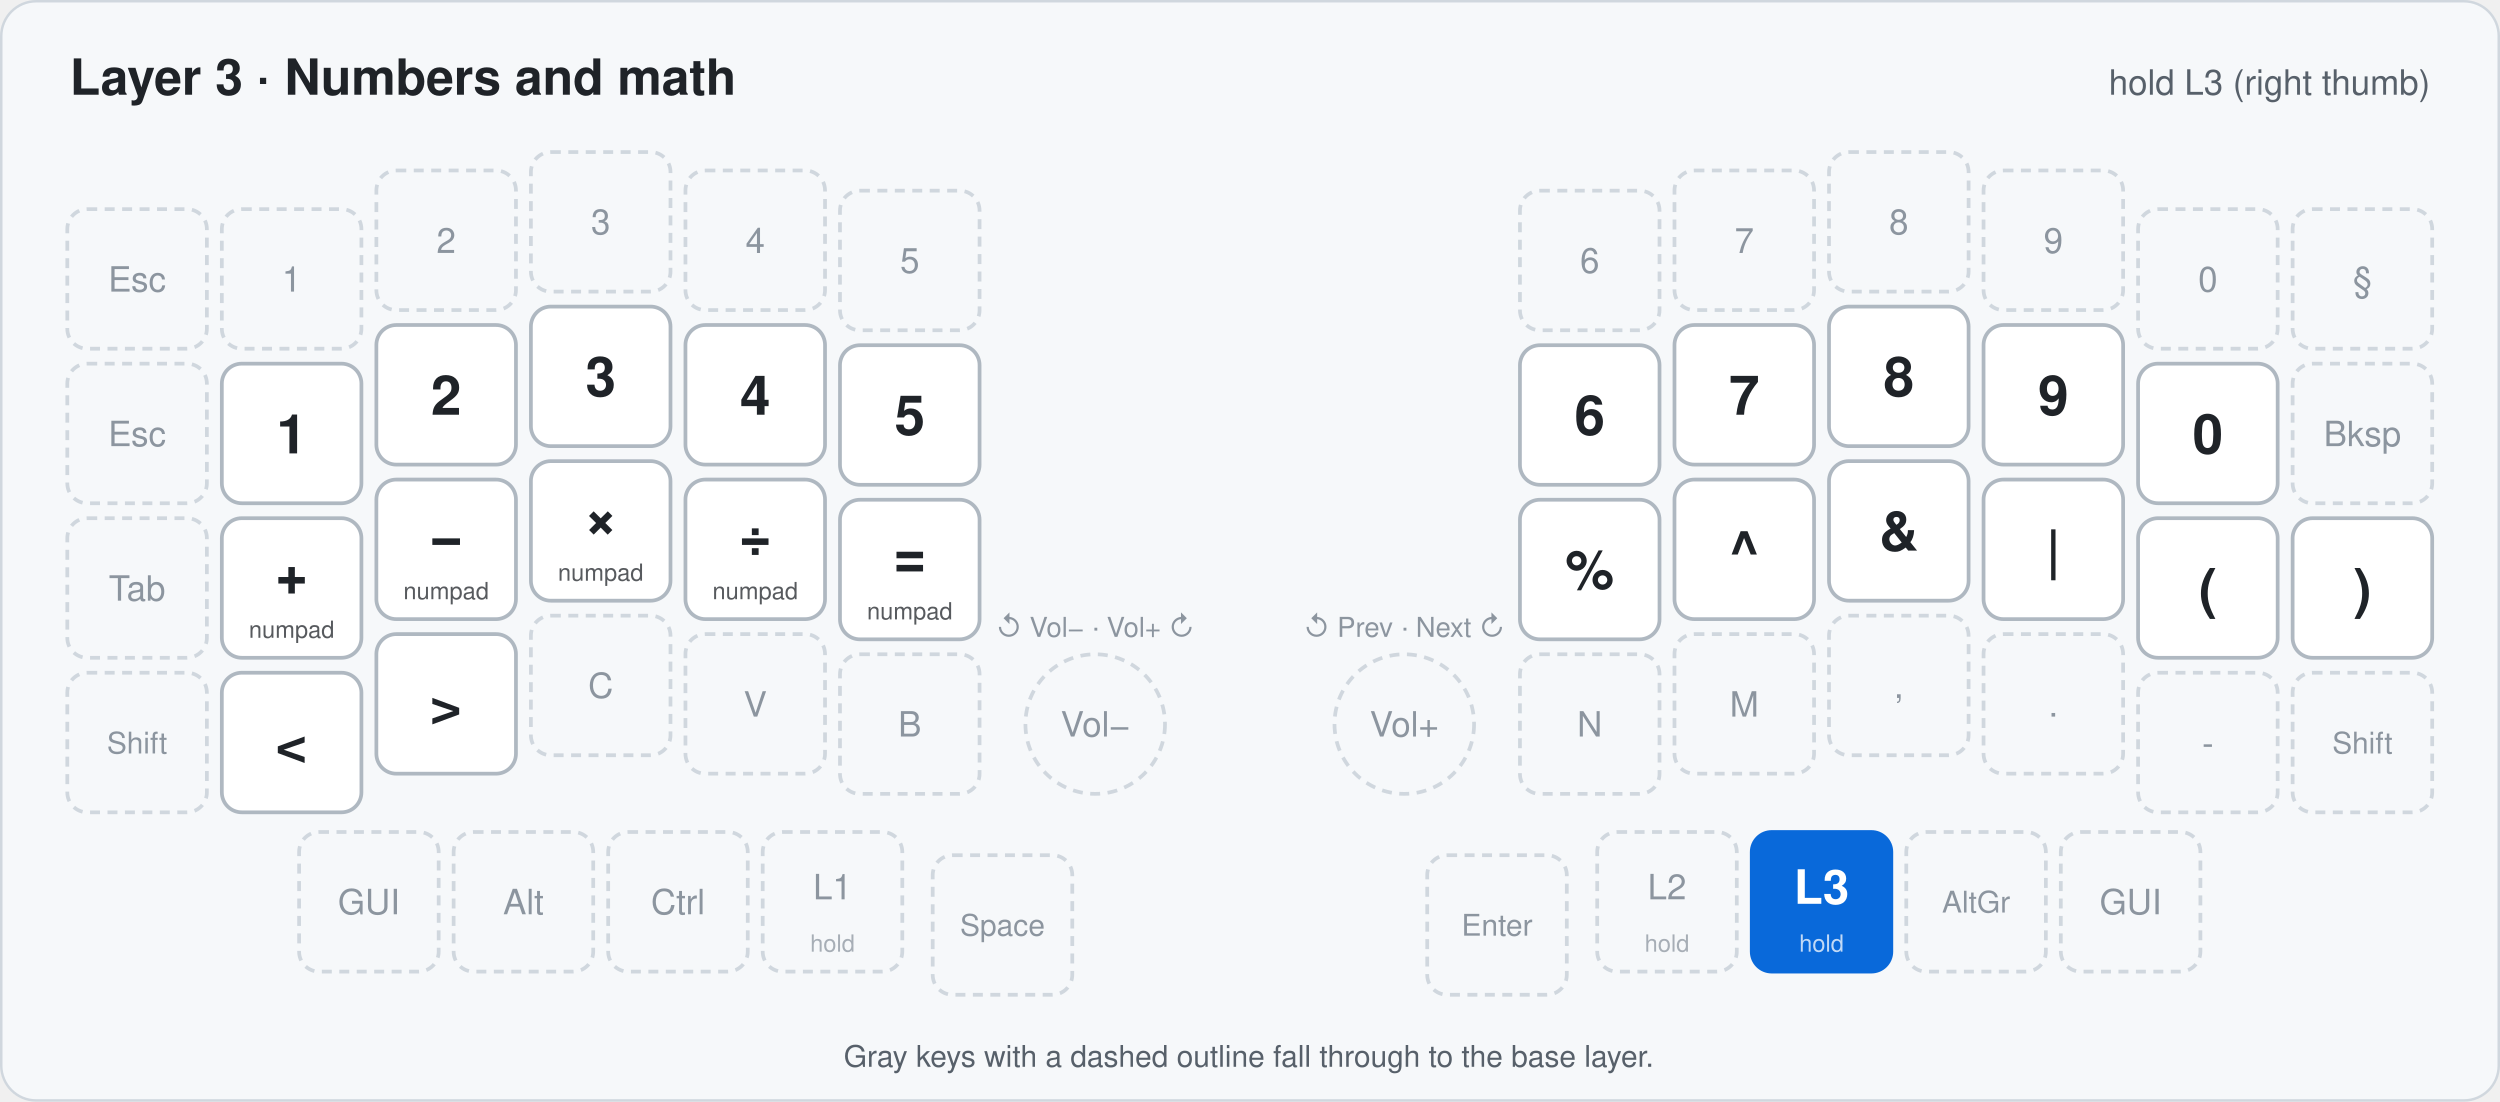
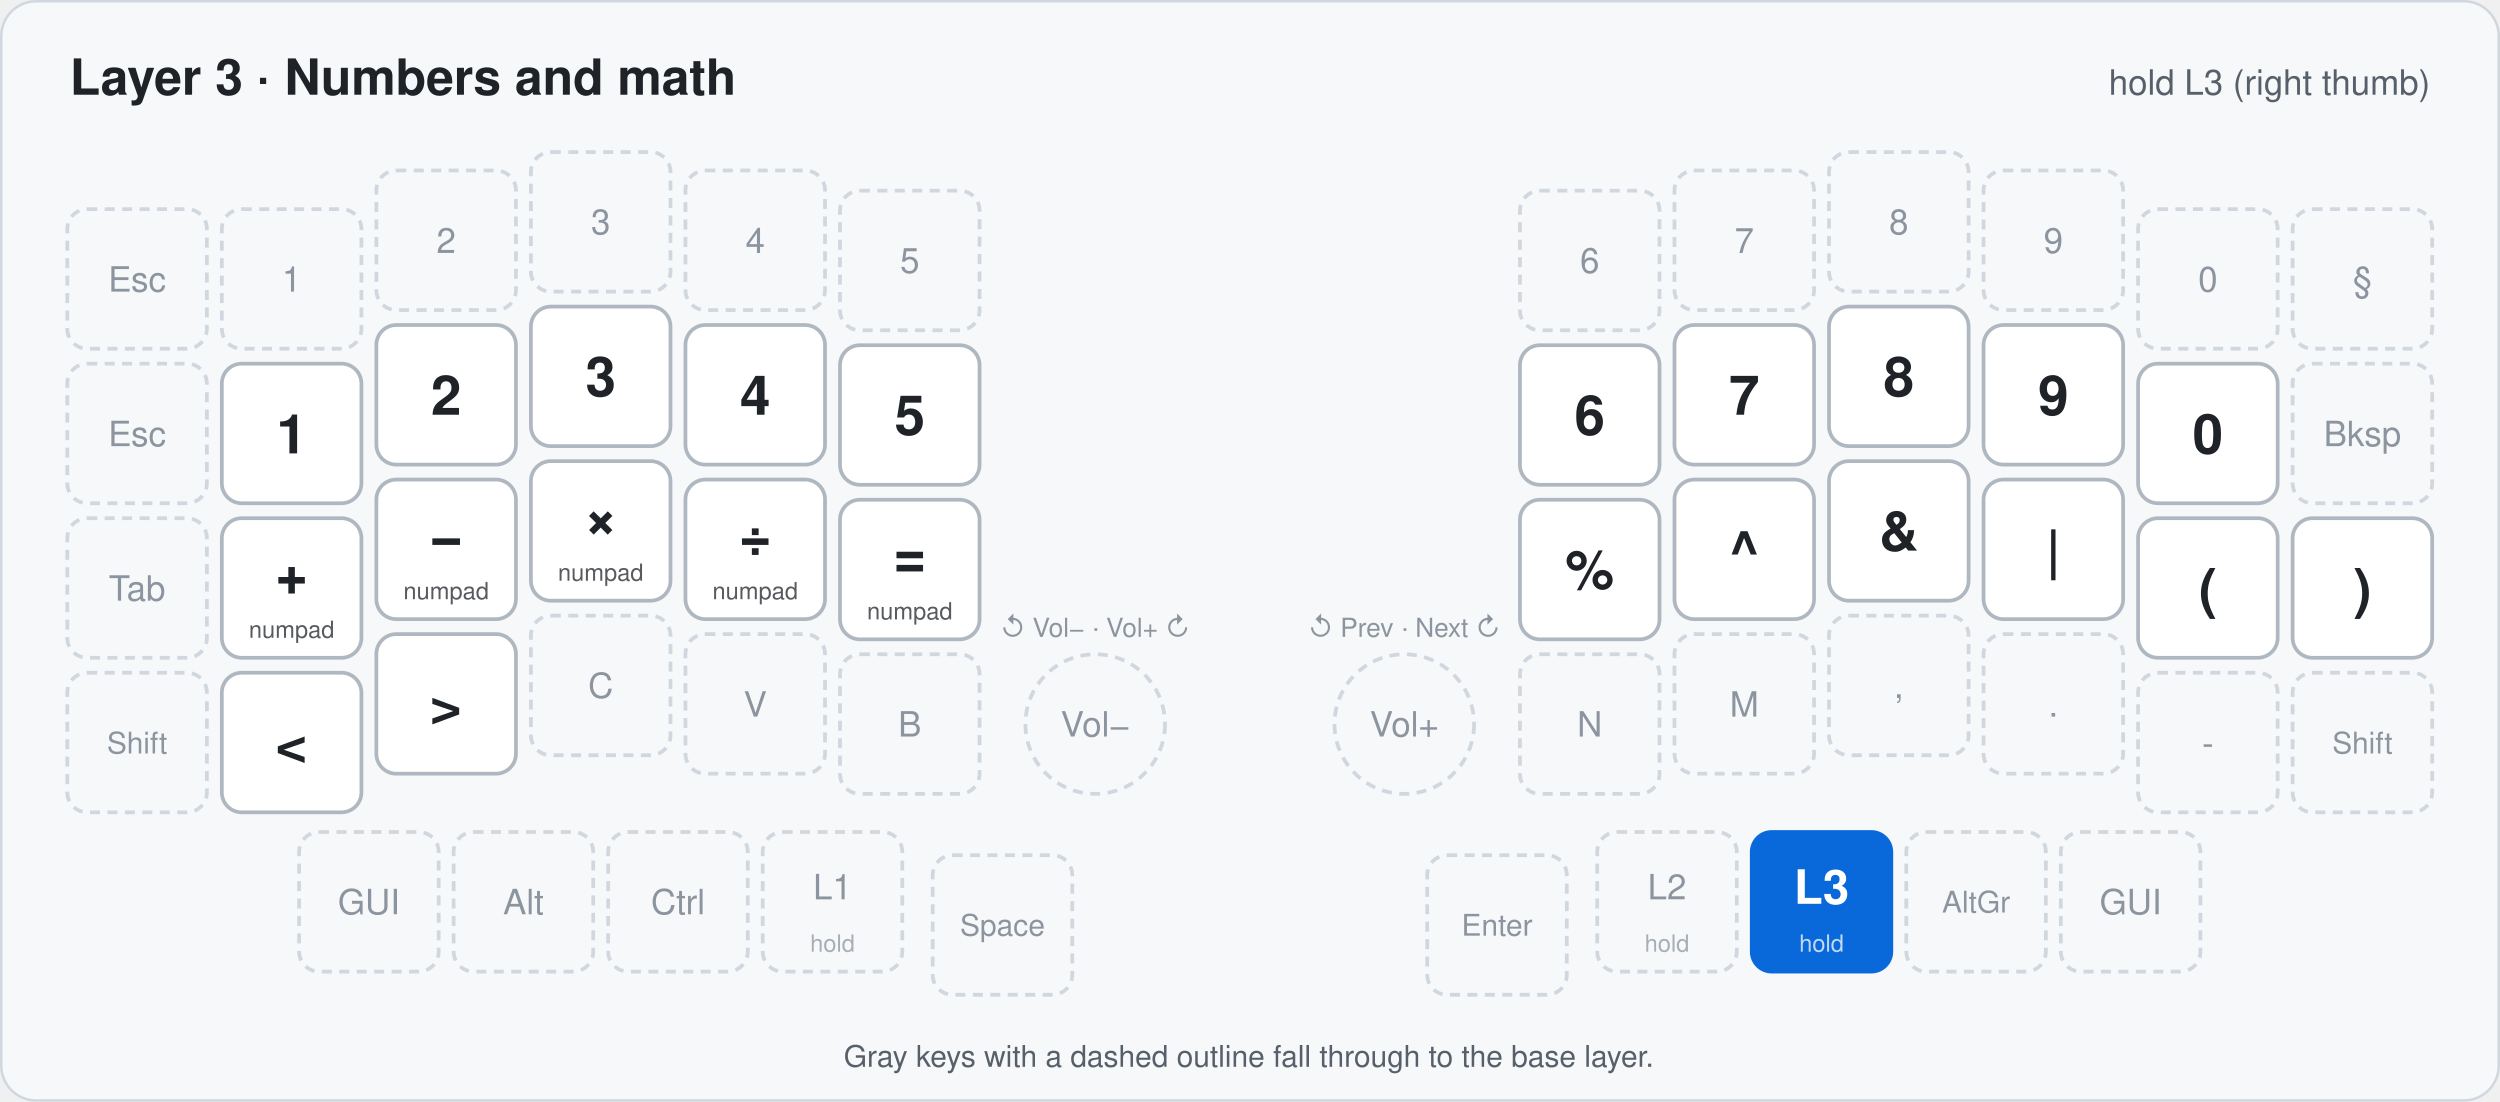
<svg xmlns="http://www.w3.org/2000/svg" viewBox="0 0 1003 442" width="1003" height="442" font-family="-apple-system, 'Segoe UI', Helvetica, Arial, sans-serif">
  <rect x="0.5" y="0.5" width="1002" height="441" rx="14" fill="#f6f8fa" stroke="#d0d7de" />
  <text x="28" y="38" font-size="20" font-weight="600" fill="#1f2328">Layer 3 · Numbers and math</text>
  <text x="975" y="38" font-size="14" fill="#57606a" text-anchor="end">hold L3 (right thumb)</text>
-   <rect x="27.0" y="83.9" width="56" height="56" rx="8" fill="none" stroke="#d0d7de" stroke-width="1.5" stroke-dasharray="4 3" />
+   <rect x="27.0" y="83.9" width="56" height="56.0" rx="8" fill="none" stroke="#d0d7de" stroke-width="1.5" stroke-dasharray="4 3" />
  <text x="55.0" y="117.0" font-size="14" font-weight="400" fill="#8c959f" text-anchor="middle">Esc</text>
-   <rect x="89.0" y="83.9" width="56" height="56" rx="8" fill="none" stroke="#d0d7de" stroke-width="1.5" stroke-dasharray="4 3" />
+   <rect x="89.0" y="83.9" width="56" height="56.0" rx="8" fill="none" stroke="#d0d7de" stroke-width="1.5" stroke-dasharray="4 3" />
  <text x="117.0" y="117.0" font-size="14" font-weight="400" fill="#8c959f" text-anchor="middle">1</text>
-   <rect x="151.0" y="68.4" width="56" height="56" rx="8" fill="none" stroke="#d0d7de" stroke-width="1.5" stroke-dasharray="4 3" />
+   <rect x="151.0" y="68.4" width="56" height="56.0" rx="8" fill="none" stroke="#d0d7de" stroke-width="1.5" stroke-dasharray="4 3" />
  <text x="179.0" y="101.5" font-size="14" font-weight="400" fill="#8c959f" text-anchor="middle">2</text>
-   <rect x="213.0" y="61.0" width="56" height="56" rx="8" fill="none" stroke="#d0d7de" stroke-width="1.5" stroke-dasharray="4 3" />
+   <rect x="213.0" y="61.0" width="56" height="56.0" rx="8" fill="none" stroke="#d0d7de" stroke-width="1.5" stroke-dasharray="4 3" />
  <text x="241.0" y="94.0" font-size="14" font-weight="400" fill="#8c959f" text-anchor="middle">3</text>
-   <rect x="275.0" y="68.4" width="56" height="56" rx="8" fill="none" stroke="#d0d7de" stroke-width="1.5" stroke-dasharray="4 3" />
+   <rect x="275.0" y="68.4" width="56" height="56.0" rx="8" fill="none" stroke="#d0d7de" stroke-width="1.5" stroke-dasharray="4 3" />
  <text x="303.0" y="101.5" font-size="14" font-weight="400" fill="#8c959f" text-anchor="middle">4</text>
-   <rect x="337.0" y="76.5" width="56" height="56" rx="8" fill="none" stroke="#d0d7de" stroke-width="1.5" stroke-dasharray="4 3" />
+   <rect x="337.0" y="76.5" width="56" height="56.0" rx="8" fill="none" stroke="#d0d7de" stroke-width="1.5" stroke-dasharray="4 3" />
  <text x="365.0" y="109.5" font-size="14" font-weight="400" fill="#8c959f" text-anchor="middle">5</text>
-   <rect x="27.0" y="145.9" width="56" height="56" rx="8" fill="none" stroke="#d0d7de" stroke-width="1.5" stroke-dasharray="4 3" />
+   <rect x="27.0" y="145.9" width="56" height="56.0" rx="8" fill="none" stroke="#d0d7de" stroke-width="1.5" stroke-dasharray="4 3" />
  <text x="55.0" y="179.0" font-size="14" font-weight="400" fill="#8c959f" text-anchor="middle">Esc</text>
-   <rect x="89.0" y="145.9" width="56" height="56" rx="8" fill="#ffffff" stroke="#afb8c1" stroke-width="1.5" />
+   <rect x="89.0" y="145.9" width="56" height="56.0" rx="8" fill="#ffffff" stroke="#afb8c1" stroke-width="1.5" />
  <text x="117.0" y="181.9" font-size="22" font-weight="600" fill="#1f2328" text-anchor="middle">1</text>
-   <rect x="151.0" y="130.4" width="56" height="56" rx="8" fill="#ffffff" stroke="#afb8c1" stroke-width="1.5" />
+   <rect x="151.0" y="130.4" width="56" height="56.0" rx="8" fill="#ffffff" stroke="#afb8c1" stroke-width="1.5" />
  <text x="179.0" y="166.4" font-size="22" font-weight="600" fill="#1f2328" text-anchor="middle">2</text>
-   <rect x="213.0" y="123.0" width="56" height="56" rx="8" fill="#ffffff" stroke="#afb8c1" stroke-width="1.5" />
+   <rect x="213.0" y="123.0" width="56" height="56.0" rx="8" fill="#ffffff" stroke="#afb8c1" stroke-width="1.5" />
  <text x="241.0" y="158.9" font-size="22" font-weight="600" fill="#1f2328" text-anchor="middle">3</text>
-   <rect x="275.0" y="130.4" width="56" height="56" rx="8" fill="#ffffff" stroke="#afb8c1" stroke-width="1.5" />
+   <rect x="275.0" y="130.4" width="56" height="56.0" rx="8" fill="#ffffff" stroke="#afb8c1" stroke-width="1.5" />
  <text x="303.0" y="166.4" font-size="22" font-weight="600" fill="#1f2328" text-anchor="middle">4</text>
-   <rect x="337.0" y="138.5" width="56" height="56" rx="8" fill="#ffffff" stroke="#afb8c1" stroke-width="1.5" />
+   <rect x="337.0" y="138.5" width="56" height="56.0" rx="8" fill="#ffffff" stroke="#afb8c1" stroke-width="1.5" />
  <text x="365.0" y="174.4" font-size="22" font-weight="600" fill="#1f2328" text-anchor="middle">5</text>
-   <rect x="27.0" y="207.9" width="56" height="56" rx="8" fill="none" stroke="#d0d7de" stroke-width="1.5" stroke-dasharray="4 3" />
+   <rect x="27.0" y="207.9" width="56" height="56.0" rx="8" fill="none" stroke="#d0d7de" stroke-width="1.5" stroke-dasharray="4 3" />
  <text x="55.0" y="241.0" font-size="14" font-weight="400" fill="#8c959f" text-anchor="middle">Tab</text>
-   <rect x="89.0" y="207.9" width="56" height="56" rx="8" fill="#ffffff" stroke="#afb8c1" stroke-width="1.5" />
+   <rect x="89.0" y="207.9" width="56" height="56.0" rx="8" fill="#ffffff" stroke="#afb8c1" stroke-width="1.5" />
  <text x="117.0" y="237.9" font-size="22" font-weight="600" fill="#1f2328" text-anchor="middle">+</text>
  <text x="117.0" y="255.9" font-size="9.5" fill="#1f2328" opacity="0.75" text-anchor="middle">numpad</text>
-   <rect x="151.0" y="192.4" width="56" height="56" rx="8" fill="#ffffff" stroke="#afb8c1" stroke-width="1.5" />
+   <rect x="151.0" y="192.4" width="56" height="56.0" rx="8" fill="#ffffff" stroke="#afb8c1" stroke-width="1.5" />
  <text x="179.0" y="222.4" font-size="22" font-weight="600" fill="#1f2328" text-anchor="middle">−</text>
  <text x="179.0" y="240.4" font-size="9.5" fill="#1f2328" opacity="0.75" text-anchor="middle">numpad</text>
-   <rect x="213.0" y="185.0" width="56" height="56" rx="8" fill="#ffffff" stroke="#afb8c1" stroke-width="1.5" />
+   <rect x="213.0" y="185.0" width="56" height="56.0" rx="8" fill="#ffffff" stroke="#afb8c1" stroke-width="1.5" />
  <text x="241.0" y="214.9" font-size="22" font-weight="600" fill="#1f2328" text-anchor="middle">×</text>
  <text x="241.0" y="233.0" font-size="9.5" fill="#1f2328" opacity="0.75" text-anchor="middle">numpad</text>
-   <rect x="275.0" y="192.4" width="56" height="56" rx="8" fill="#ffffff" stroke="#afb8c1" stroke-width="1.5" />
+   <rect x="275.0" y="192.4" width="56" height="56.0" rx="8" fill="#ffffff" stroke="#afb8c1" stroke-width="1.5" />
  <text x="303.0" y="222.4" font-size="22" font-weight="600" fill="#1f2328" text-anchor="middle">÷</text>
  <text x="303.0" y="240.4" font-size="9.5" fill="#1f2328" opacity="0.75" text-anchor="middle">numpad</text>
-   <rect x="337.0" y="200.5" width="56" height="56" rx="8" fill="#ffffff" stroke="#afb8c1" stroke-width="1.5" />
+   <rect x="337.0" y="200.5" width="56" height="56.0" rx="8" fill="#ffffff" stroke="#afb8c1" stroke-width="1.5" />
  <text x="365.0" y="230.4" font-size="22" font-weight="600" fill="#1f2328" text-anchor="middle">=</text>
  <text x="365.0" y="248.5" font-size="9.5" fill="#1f2328" opacity="0.75" text-anchor="middle">numpad</text>
-   <rect x="27.0" y="269.9" width="56" height="56" rx="8" fill="none" stroke="#d0d7de" stroke-width="1.5" stroke-dasharray="4 3" />
+   <rect x="27.0" y="269.9" width="56" height="56.0" rx="8" fill="none" stroke="#d0d7de" stroke-width="1.5" stroke-dasharray="4 3" />
  <text x="55.0" y="302.3" font-size="12" font-weight="400" fill="#8c959f" text-anchor="middle">Shift</text>
-   <rect x="89.0" y="269.9" width="56" height="56" rx="8" fill="#ffffff" stroke="#afb8c1" stroke-width="1.5" />
+   <rect x="89.0" y="269.9" width="56" height="56.0" rx="8" fill="#ffffff" stroke="#afb8c1" stroke-width="1.5" />
  <text x="117.0" y="305.9" font-size="22" font-weight="600" fill="#1f2328" text-anchor="middle">&lt;</text>
-   <rect x="151.0" y="254.4" width="56" height="56" rx="8" fill="#ffffff" stroke="#afb8c1" stroke-width="1.5" />
+   <rect x="151.0" y="254.4" width="56" height="56.0" rx="8" fill="#ffffff" stroke="#afb8c1" stroke-width="1.5" />
  <text x="179.0" y="290.4" font-size="22" font-weight="600" fill="#1f2328" text-anchor="middle">&gt;</text>
-   <rect x="213.0" y="247.0" width="56" height="56" rx="8" fill="none" stroke="#d0d7de" stroke-width="1.5" stroke-dasharray="4 3" />
+   <rect x="213.0" y="247.0" width="56" height="56.0" rx="8" fill="none" stroke="#d0d7de" stroke-width="1.5" stroke-dasharray="4 3" />
  <text x="241.0" y="280.0" font-size="14" font-weight="400" fill="#8c959f" text-anchor="middle">C</text>
-   <rect x="275.0" y="254.4" width="56" height="56" rx="8" fill="none" stroke="#d0d7de" stroke-width="1.5" stroke-dasharray="4 3" />
+   <rect x="275.0" y="254.4" width="56" height="56.0" rx="8" fill="none" stroke="#d0d7de" stroke-width="1.5" stroke-dasharray="4 3" />
  <text x="303.0" y="287.5" font-size="14" font-weight="400" fill="#8c959f" text-anchor="middle">V</text>
-   <rect x="337.0" y="262.5" width="56" height="56" rx="8" fill="none" stroke="#d0d7de" stroke-width="1.5" stroke-dasharray="4 3" />
+   <rect x="337.0" y="262.5" width="56" height="56.0" rx="8" fill="none" stroke="#d0d7de" stroke-width="1.5" stroke-dasharray="4 3" />
  <text x="365.0" y="295.5" font-size="14" font-weight="400" fill="#8c959f" text-anchor="middle">B</text>
-   <rect x="120.0" y="333.8" width="56" height="56" rx="8" fill="none" stroke="#d0d7de" stroke-width="1.5" stroke-dasharray="4 3" />
+   <rect x="120.0" y="333.8" width="56" height="56.0" rx="8" fill="none" stroke="#d0d7de" stroke-width="1.5" stroke-dasharray="4 3" />
  <text x="148.0" y="366.8" font-size="14" font-weight="400" fill="#8c959f" text-anchor="middle">GUI</text>
-   <rect x="182.0" y="333.8" width="56" height="56" rx="8" fill="none" stroke="#d0d7de" stroke-width="1.5" stroke-dasharray="4 3" />
+   <rect x="182.0" y="333.8" width="56" height="56.0" rx="8" fill="none" stroke="#d0d7de" stroke-width="1.5" stroke-dasharray="4 3" />
  <text x="210.0" y="366.8" font-size="14" font-weight="400" fill="#8c959f" text-anchor="middle">Alt</text>
-   <rect x="244.0" y="333.8" width="56" height="56" rx="8" fill="none" stroke="#d0d7de" stroke-width="1.5" stroke-dasharray="4 3" />
+   <rect x="244.0" y="333.8" width="56" height="56.0" rx="8" fill="none" stroke="#d0d7de" stroke-width="1.5" stroke-dasharray="4 3" />
  <text x="272.0" y="366.8" font-size="14" font-weight="400" fill="#8c959f" text-anchor="middle">Ctrl</text>
-   <rect x="306.0" y="333.8" width="56" height="56" rx="8" fill="none" stroke="#d0d7de" stroke-width="1.5" stroke-dasharray="4 3" />
+   <rect x="306.0" y="333.8" width="56" height="56.0" rx="8" fill="none" stroke="#d0d7de" stroke-width="1.5" stroke-dasharray="4 3" />
  <text x="334.0" y="360.8" font-size="14" font-weight="400" fill="#8c959f" text-anchor="middle">L1</text>
  <text x="334.0" y="381.8" font-size="9.5" fill="#8c959f" opacity="0.75" text-anchor="middle">hold</text>
-   <rect x="374.2" y="343.1" width="56" height="56" rx="8" fill="none" stroke="#d0d7de" stroke-width="1.5" stroke-dasharray="4 3" />
+   <rect x="374.2" y="343.1" width="56" height="56.0" rx="8" fill="none" stroke="#d0d7de" stroke-width="1.5" stroke-dasharray="4 3" />
  <text x="402.2" y="375.4" font-size="12" font-weight="400" fill="#8c959f" text-anchor="middle">Space</text>
  <circle cx="439.4" cy="290.5" r="28.0" fill="none" stroke="#d0d7de" stroke-width="1.5" stroke-dasharray="4 3" />
  <text x="439.4" y="295.5" font-size="14" font-weight="400" fill="#8c959f" text-anchor="middle">Vol−</text>
-   <rect x="919.8" y="83.9" width="56" height="56" rx="8" fill="none" stroke="#d0d7de" stroke-width="1.5" stroke-dasharray="4 3" />
+   <rect x="919.8" y="83.9" width="56" height="56.0" rx="8" fill="none" stroke="#d0d7de" stroke-width="1.5" stroke-dasharray="4 3" />
  <text x="947.8" y="117.0" font-size="14" font-weight="400" fill="#8c959f" text-anchor="middle">§</text>
-   <rect x="857.8" y="83.9" width="56" height="56" rx="8" fill="none" stroke="#d0d7de" stroke-width="1.5" stroke-dasharray="4 3" />
+   <rect x="857.8" y="83.9" width="56" height="56.0" rx="8" fill="none" stroke="#d0d7de" stroke-width="1.5" stroke-dasharray="4 3" />
  <text x="885.8" y="117.0" font-size="14" font-weight="400" fill="#8c959f" text-anchor="middle">0</text>
-   <rect x="795.8" y="68.4" width="56" height="56" rx="8" fill="none" stroke="#d0d7de" stroke-width="1.5" stroke-dasharray="4 3" />
+   <rect x="795.8" y="68.4" width="56" height="56.0" rx="8" fill="none" stroke="#d0d7de" stroke-width="1.5" stroke-dasharray="4 3" />
  <text x="823.8" y="101.5" font-size="14" font-weight="400" fill="#8c959f" text-anchor="middle">9</text>
-   <rect x="733.8" y="61.0" width="56" height="56" rx="8" fill="none" stroke="#d0d7de" stroke-width="1.5" stroke-dasharray="4 3" />
+   <rect x="733.8" y="61.0" width="56" height="56.0" rx="8" fill="none" stroke="#d0d7de" stroke-width="1.5" stroke-dasharray="4 3" />
  <text x="761.8" y="94.0" font-size="14" font-weight="400" fill="#8c959f" text-anchor="middle">8</text>
-   <rect x="671.8" y="68.4" width="56" height="56" rx="8" fill="none" stroke="#d0d7de" stroke-width="1.5" stroke-dasharray="4 3" />
+   <rect x="671.8" y="68.4" width="56" height="56.0" rx="8" fill="none" stroke="#d0d7de" stroke-width="1.5" stroke-dasharray="4 3" />
  <text x="699.8" y="101.5" font-size="14" font-weight="400" fill="#8c959f" text-anchor="middle">7</text>
-   <rect x="609.8" y="76.5" width="56" height="56" rx="8" fill="none" stroke="#d0d7de" stroke-width="1.5" stroke-dasharray="4 3" />
+   <rect x="609.8" y="76.5" width="56" height="56.0" rx="8" fill="none" stroke="#d0d7de" stroke-width="1.5" stroke-dasharray="4 3" />
  <text x="637.8" y="109.5" font-size="14" font-weight="400" fill="#8c959f" text-anchor="middle">6</text>
-   <rect x="919.8" y="145.9" width="56" height="56" rx="8" fill="none" stroke="#d0d7de" stroke-width="1.5" stroke-dasharray="4 3" />
+   <rect x="919.8" y="145.9" width="56" height="56.0" rx="8" fill="none" stroke="#d0d7de" stroke-width="1.5" stroke-dasharray="4 3" />
  <text x="947.8" y="179.0" font-size="14" font-weight="400" fill="#8c959f" text-anchor="middle">Bksp</text>
-   <rect x="857.8" y="145.9" width="56" height="56" rx="8" fill="#ffffff" stroke="#afb8c1" stroke-width="1.5" />
+   <rect x="857.8" y="145.9" width="56" height="56.0" rx="8" fill="#ffffff" stroke="#afb8c1" stroke-width="1.5" />
  <text x="885.8" y="181.9" font-size="22" font-weight="600" fill="#1f2328" text-anchor="middle">0</text>
-   <rect x="795.8" y="130.4" width="56" height="56" rx="8" fill="#ffffff" stroke="#afb8c1" stroke-width="1.5" />
+   <rect x="795.8" y="130.4" width="56" height="56.0" rx="8" fill="#ffffff" stroke="#afb8c1" stroke-width="1.5" />
  <text x="823.8" y="166.4" font-size="22" font-weight="600" fill="#1f2328" text-anchor="middle">9</text>
-   <rect x="733.8" y="123.0" width="56" height="56" rx="8" fill="#ffffff" stroke="#afb8c1" stroke-width="1.5" />
+   <rect x="733.8" y="123.0" width="56" height="56.0" rx="8" fill="#ffffff" stroke="#afb8c1" stroke-width="1.5" />
  <text x="761.8" y="158.9" font-size="22" font-weight="600" fill="#1f2328" text-anchor="middle">8</text>
-   <rect x="671.8" y="130.4" width="56" height="56" rx="8" fill="#ffffff" stroke="#afb8c1" stroke-width="1.5" />
+   <rect x="671.8" y="130.4" width="56" height="56.0" rx="8" fill="#ffffff" stroke="#afb8c1" stroke-width="1.5" />
  <text x="699.8" y="166.4" font-size="22" font-weight="600" fill="#1f2328" text-anchor="middle">7</text>
-   <rect x="609.8" y="138.5" width="56" height="56" rx="8" fill="#ffffff" stroke="#afb8c1" stroke-width="1.5" />
+   <rect x="609.8" y="138.5" width="56" height="56.0" rx="8" fill="#ffffff" stroke="#afb8c1" stroke-width="1.5" />
  <text x="637.8" y="174.4" font-size="22" font-weight="600" fill="#1f2328" text-anchor="middle">6</text>
-   <rect x="919.8" y="207.9" width="56" height="56" rx="8" fill="#ffffff" stroke="#afb8c1" stroke-width="1.5" />
+   <rect x="919.8" y="207.9" width="56" height="56.0" rx="8" fill="#ffffff" stroke="#afb8c1" stroke-width="1.5" />
  <text x="947.8" y="243.9" font-size="22" font-weight="600" fill="#1f2328" text-anchor="middle">)</text>
-   <rect x="857.8" y="207.9" width="56" height="56" rx="8" fill="#ffffff" stroke="#afb8c1" stroke-width="1.5" />
+   <rect x="857.8" y="207.9" width="56" height="56.0" rx="8" fill="#ffffff" stroke="#afb8c1" stroke-width="1.5" />
  <text x="885.8" y="243.9" font-size="22" font-weight="600" fill="#1f2328" text-anchor="middle">(</text>
-   <rect x="795.8" y="192.4" width="56" height="56" rx="8" fill="#ffffff" stroke="#afb8c1" stroke-width="1.5" />
+   <rect x="795.8" y="192.4" width="56" height="56.0" rx="8" fill="#ffffff" stroke="#afb8c1" stroke-width="1.5" />
  <text x="823.8" y="228.4" font-size="22" font-weight="600" fill="#1f2328" text-anchor="middle">|</text>
-   <rect x="733.8" y="185.0" width="56" height="56" rx="8" fill="#ffffff" stroke="#afb8c1" stroke-width="1.5" />
+   <rect x="733.8" y="185.0" width="56" height="56.0" rx="8" fill="#ffffff" stroke="#afb8c1" stroke-width="1.5" />
  <text x="761.8" y="220.9" font-size="22" font-weight="600" fill="#1f2328" text-anchor="middle">&amp;</text>
-   <rect x="671.8" y="192.4" width="56" height="56" rx="8" fill="#ffffff" stroke="#afb8c1" stroke-width="1.5" />
+   <rect x="671.8" y="192.4" width="56" height="56.0" rx="8" fill="#ffffff" stroke="#afb8c1" stroke-width="1.5" />
  <text x="699.8" y="228.4" font-size="22" font-weight="600" fill="#1f2328" text-anchor="middle">^</text>
-   <rect x="609.8" y="200.5" width="56" height="56" rx="8" fill="#ffffff" stroke="#afb8c1" stroke-width="1.5" />
+   <rect x="609.8" y="200.5" width="56" height="56.0" rx="8" fill="#ffffff" stroke="#afb8c1" stroke-width="1.5" />
  <text x="637.8" y="236.4" font-size="22" font-weight="600" fill="#1f2328" text-anchor="middle">%</text>
-   <rect x="919.8" y="269.9" width="56" height="56" rx="8" fill="none" stroke="#d0d7de" stroke-width="1.5" stroke-dasharray="4 3" />
+   <rect x="919.8" y="269.9" width="56" height="56.0" rx="8" fill="none" stroke="#d0d7de" stroke-width="1.5" stroke-dasharray="4 3" />
  <text x="947.8" y="302.3" font-size="12" font-weight="400" fill="#8c959f" text-anchor="middle">Shift</text>
-   <rect x="857.8" y="269.9" width="56" height="56" rx="8" fill="none" stroke="#d0d7de" stroke-width="1.5" stroke-dasharray="4 3" />
+   <rect x="857.8" y="269.9" width="56" height="56.0" rx="8" fill="none" stroke="#d0d7de" stroke-width="1.5" stroke-dasharray="4 3" />
  <text x="885.8" y="303.0" font-size="14" font-weight="400" fill="#8c959f" text-anchor="middle">-</text>
-   <rect x="795.8" y="254.4" width="56" height="56" rx="8" fill="none" stroke="#d0d7de" stroke-width="1.5" stroke-dasharray="4 3" />
+   <rect x="795.8" y="254.4" width="56" height="56.0" rx="8" fill="none" stroke="#d0d7de" stroke-width="1.5" stroke-dasharray="4 3" />
  <text x="823.8" y="287.5" font-size="14" font-weight="400" fill="#8c959f" text-anchor="middle">.</text>
-   <rect x="733.8" y="247.0" width="56" height="56" rx="8" fill="none" stroke="#d0d7de" stroke-width="1.5" stroke-dasharray="4 3" />
+   <rect x="733.8" y="247.0" width="56" height="56.0" rx="8" fill="none" stroke="#d0d7de" stroke-width="1.5" stroke-dasharray="4 3" />
  <text x="761.8" y="280.0" font-size="14" font-weight="400" fill="#8c959f" text-anchor="middle">,</text>
-   <rect x="671.8" y="254.4" width="56" height="56" rx="8" fill="none" stroke="#d0d7de" stroke-width="1.5" stroke-dasharray="4 3" />
+   <rect x="671.8" y="254.4" width="56" height="56.0" rx="8" fill="none" stroke="#d0d7de" stroke-width="1.5" stroke-dasharray="4 3" />
  <text x="699.8" y="287.5" font-size="14" font-weight="400" fill="#8c959f" text-anchor="middle">M</text>
-   <rect x="609.8" y="262.5" width="56" height="56" rx="8" fill="none" stroke="#d0d7de" stroke-width="1.5" stroke-dasharray="4 3" />
+   <rect x="609.8" y="262.5" width="56" height="56.0" rx="8" fill="none" stroke="#d0d7de" stroke-width="1.5" stroke-dasharray="4 3" />
  <text x="637.8" y="295.5" font-size="14" font-weight="400" fill="#8c959f" text-anchor="middle">N</text>
-   <rect x="826.8" y="333.8" width="56" height="56" rx="8" fill="none" stroke="#d0d7de" stroke-width="1.5" stroke-dasharray="4 3" />
+   <rect x="826.8" y="333.8" width="56" height="56.0" rx="8" fill="none" stroke="#d0d7de" stroke-width="1.5" stroke-dasharray="4 3" />
  <text x="854.8" y="366.8" font-size="14" font-weight="400" fill="#8c959f" text-anchor="middle">GUI</text>
-   <rect x="764.8" y="333.8" width="56" height="56" rx="8" fill="none" stroke="#d0d7de" stroke-width="1.5" stroke-dasharray="4 3" />
+   <rect x="764.8" y="333.8" width="56" height="56.0" rx="8" fill="none" stroke="#d0d7de" stroke-width="1.5" stroke-dasharray="4 3" />
  <text x="792.8" y="366.1" font-size="12" font-weight="400" fill="#8c959f" text-anchor="middle">AltGr</text>
-   <rect x="702.8" y="333.8" width="56" height="56" rx="8" fill="#0969da" stroke="#0969da" stroke-width="1.5" />
+   <rect x="702.8" y="333.8" width="56" height="56.0" rx="8" fill="#0969da" stroke="#0969da" stroke-width="1.5" />
  <text x="730.8" y="362.6" font-size="19" font-weight="600" fill="#ffffff" text-anchor="middle">L3</text>
  <text x="730.8" y="381.8" font-size="9.5" fill="#ffffff" opacity="0.75" text-anchor="middle">hold</text>
-   <rect x="640.8" y="333.8" width="56" height="56" rx="8" fill="none" stroke="#d0d7de" stroke-width="1.5" stroke-dasharray="4 3" />
+   <rect x="640.8" y="333.8" width="56" height="56.0" rx="8" fill="none" stroke="#d0d7de" stroke-width="1.5" stroke-dasharray="4 3" />
  <text x="668.8" y="360.8" font-size="14" font-weight="400" fill="#8c959f" text-anchor="middle">L2</text>
  <text x="668.8" y="381.8" font-size="9.5" fill="#8c959f" opacity="0.75" text-anchor="middle">hold</text>
-   <rect x="572.6" y="343.1" width="56" height="56" rx="8" fill="none" stroke="#d0d7de" stroke-width="1.5" stroke-dasharray="4 3" />
+   <rect x="572.6" y="343.1" width="56" height="56.0" rx="8" fill="none" stroke="#d0d7de" stroke-width="1.5" stroke-dasharray="4 3" />
  <text x="600.6" y="375.4" font-size="12" font-weight="400" fill="#8c959f" text-anchor="middle">Enter</text>
  <circle cx="563.4" cy="290.5" r="28.0" fill="none" stroke="#d0d7de" stroke-width="1.5" stroke-dasharray="4 3" />
  <text x="563.4" y="295.5" font-size="14" font-weight="400" fill="#8c959f" text-anchor="middle">Vol+</text>
-   <text x="439.4" y="255.5" font-size="11" fill="#8c959f" text-anchor="middle">↺ Vol− · Vol+ ↻</text>
-   <text x="563.4" y="255.5" font-size="11" fill="#8c959f" text-anchor="middle">↺ Prev · Next ↻</text>
+   <text x="439.4" y="255.5" font-size="10.5" fill="#8c959f" text-anchor="middle">↺ Vol− · Vol+ ↻</text>
+   <text x="563.4" y="255.5" font-size="10.5" fill="#8c959f" text-anchor="middle">↺ Prev · Next ↻</text>
  <text x="501" y="428" font-size="12" fill="#57606a" text-anchor="middle">Gray keys with a dashed outline fall through to the base layer.</text>
</svg>
